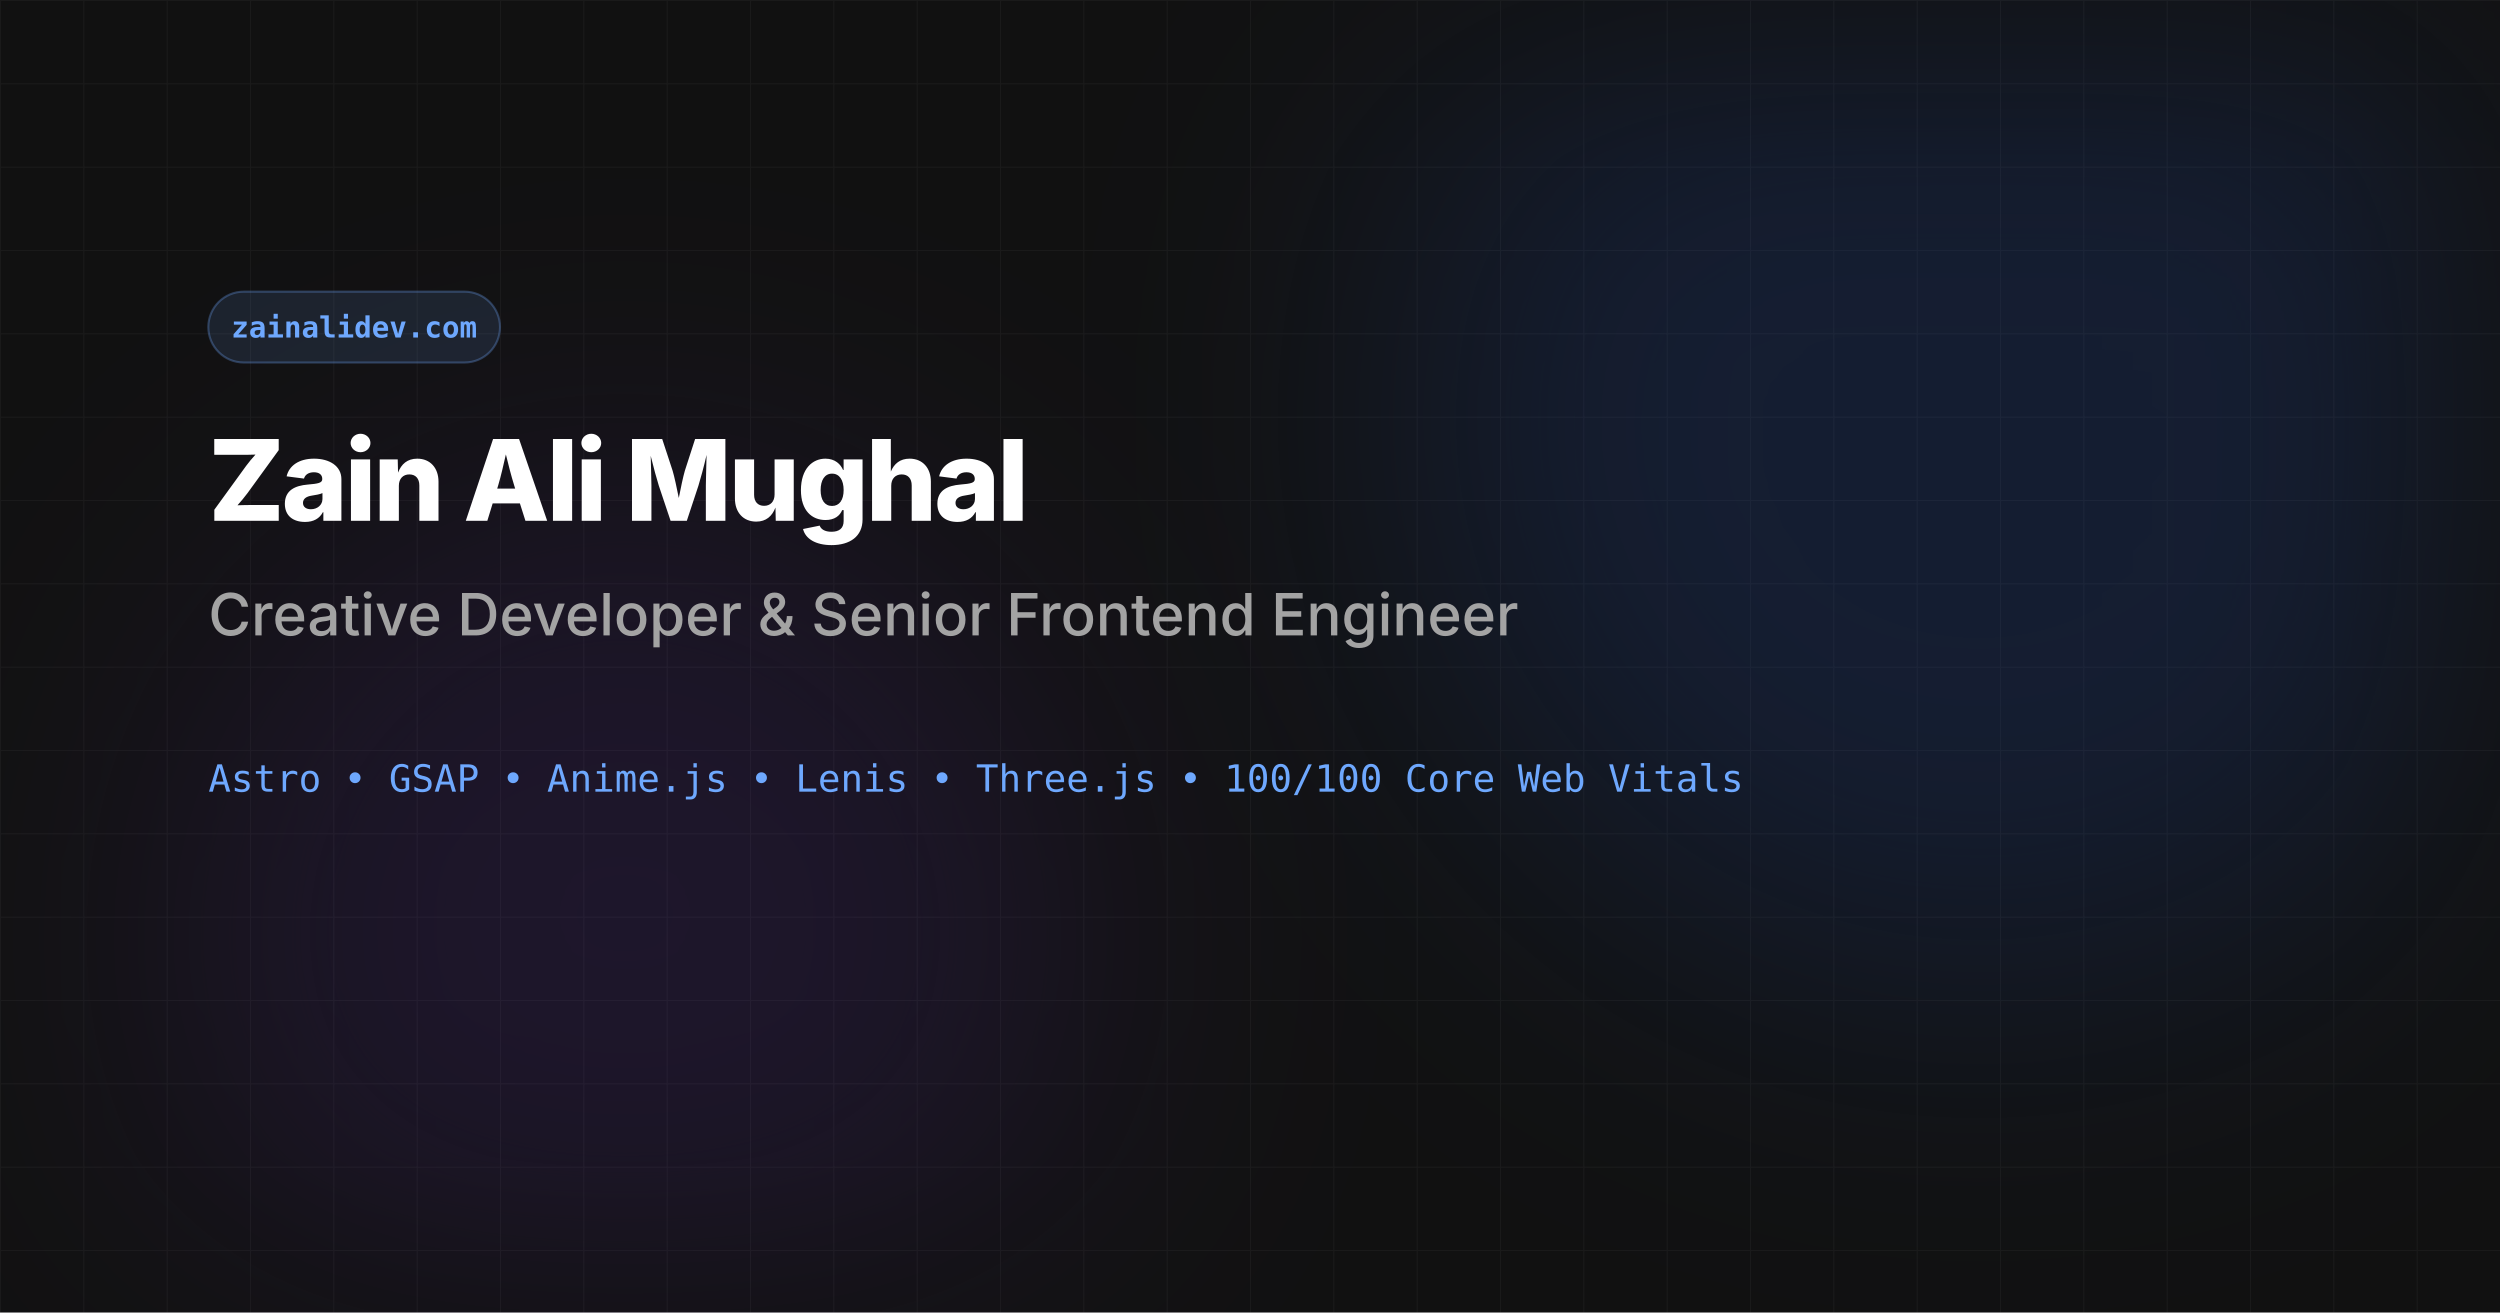
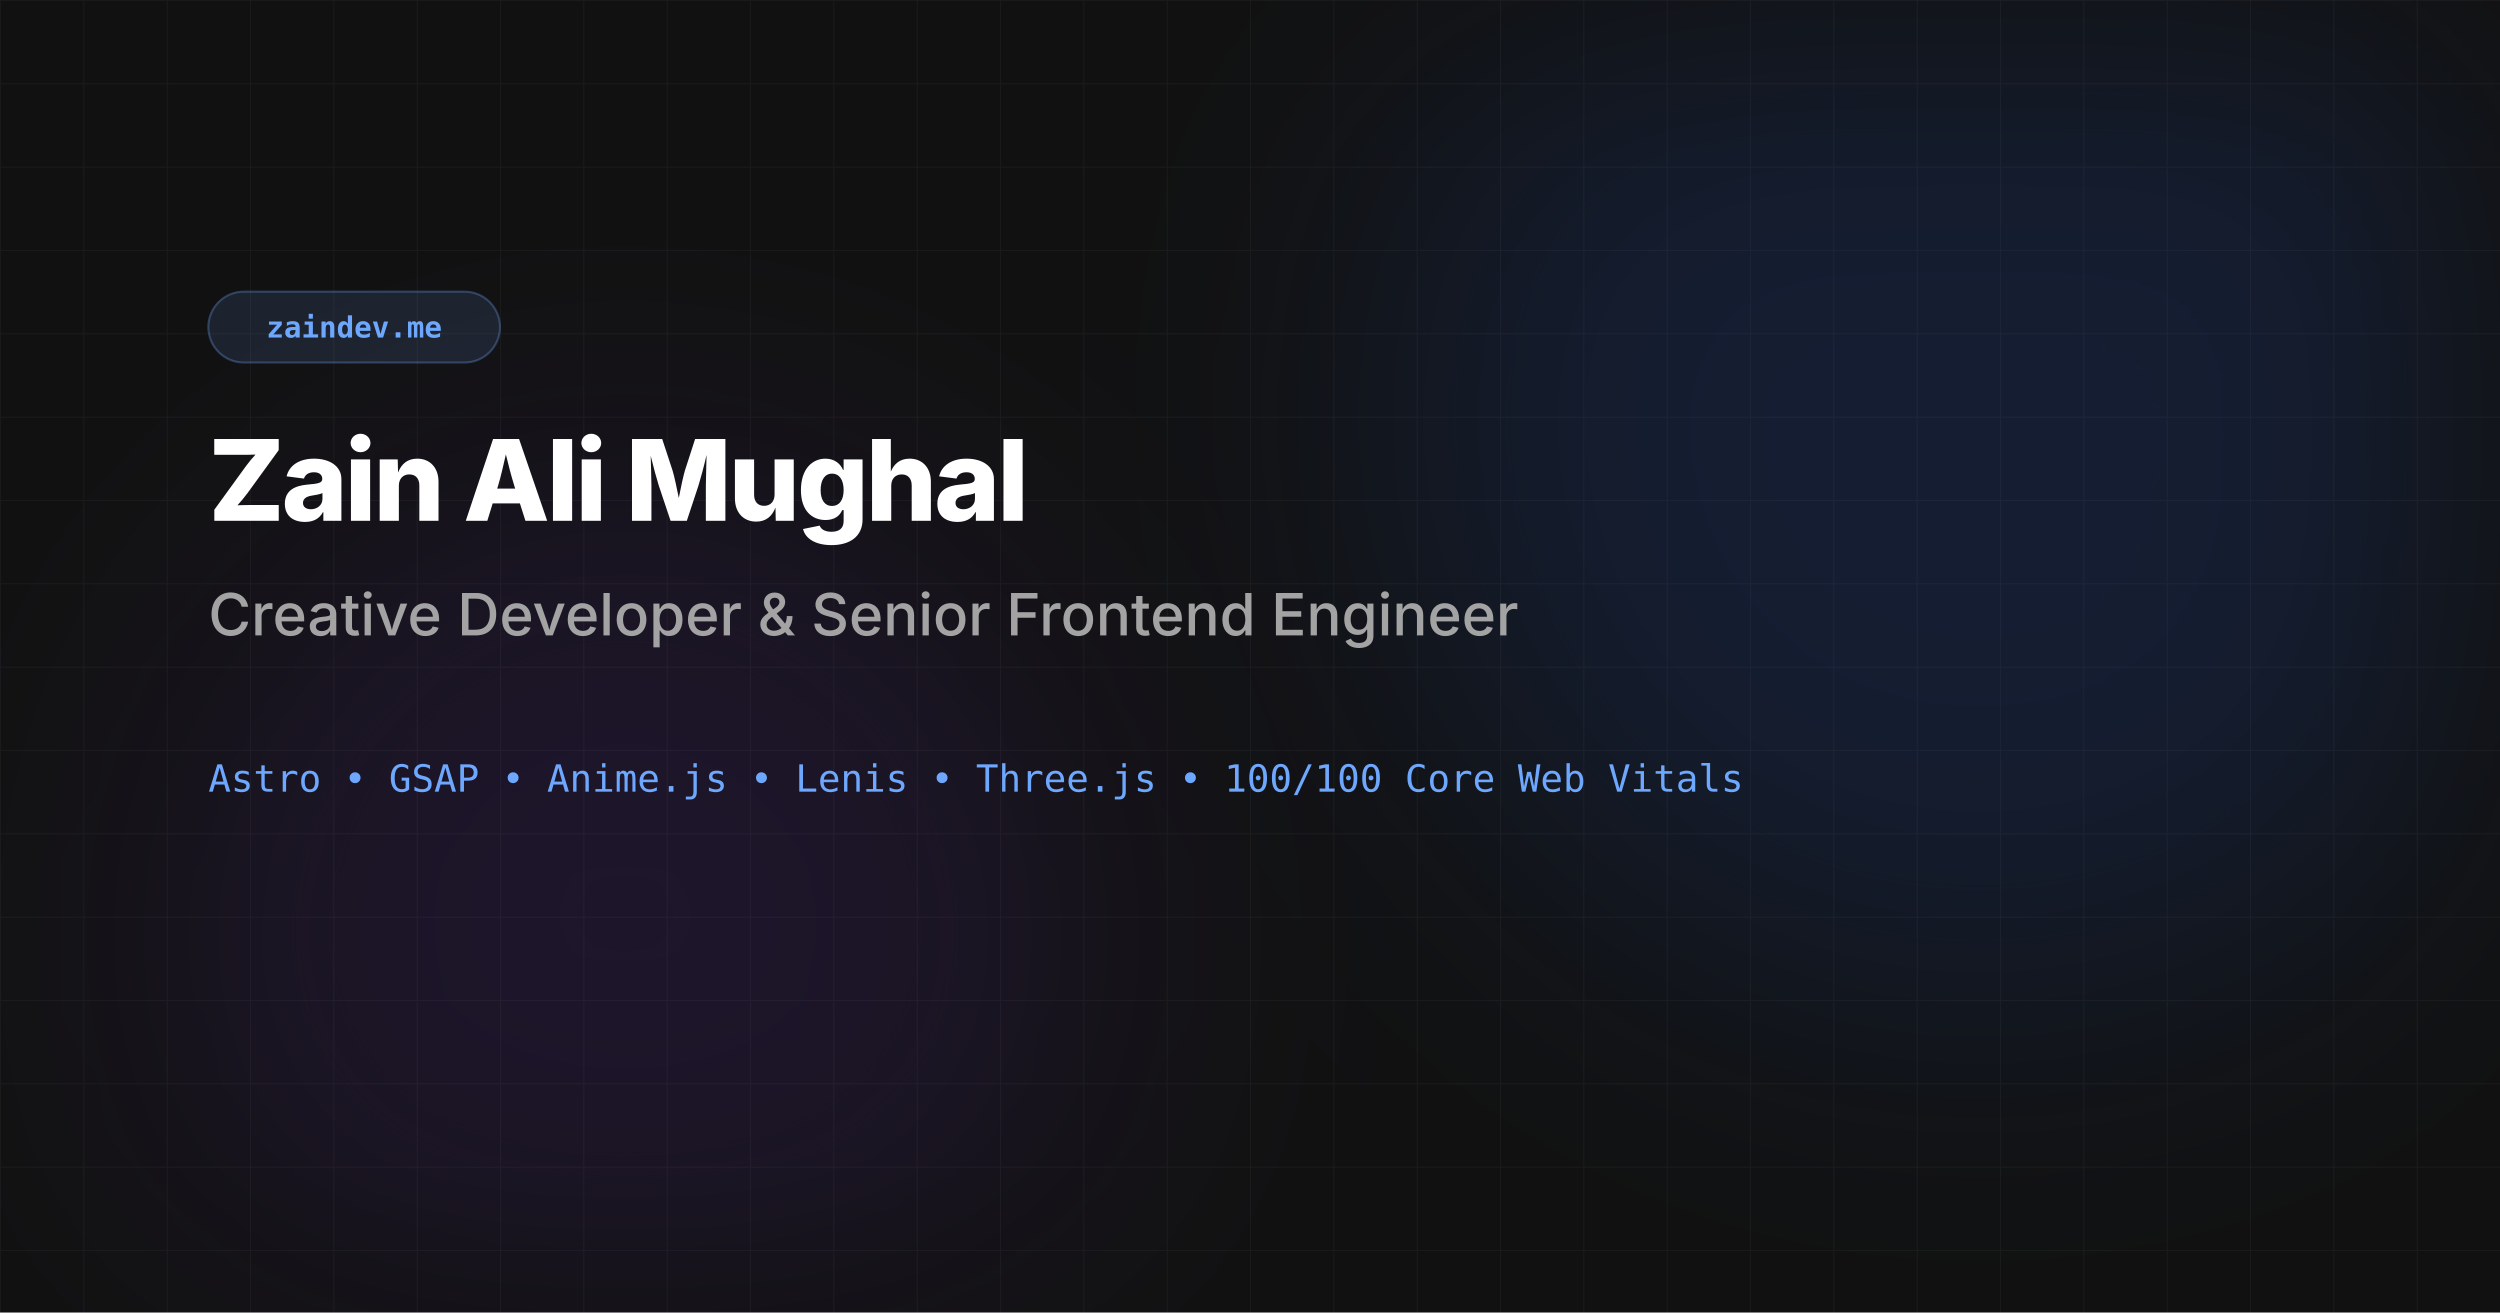
<svg xmlns="http://www.w3.org/2000/svg" width="1200" height="630" viewBox="0 0 1200 630">
  <rect width="1200" height="630" fill="#111111" />
  <defs>
    <pattern id="grid" width="40" height="40" patternUnits="userSpaceOnUse">
      <path d="M 40 0 L 0 0 0 40" fill="none" stroke="rgba(255,255,255,0.04)" stroke-width="1" />
    </pattern>
  </defs>
  <rect width="1200" height="630" fill="url(#grid)" />
  <circle cx="950" cy="200" r="280" fill="#2563eb" opacity="0.15" filter="blur(80px)" />
  <circle cx="300" cy="450" r="220" fill="#7c3aed" opacity="0.12" filter="blur(80px)" />
  <g transform="translate(100, 140)">
    <rect width="140" height="34" rx="17" fill="rgba(110, 168, 254, 0.12)" stroke="rgba(110, 168, 254, 0.3)" />
-     <text x="70" y="22" font-family="monospace" font-size="14" font-weight="600" fill="#6ea8fe" text-anchor="middle">zainalidev.com</text>
+     <text x="70" y="22" font-family="monospace" font-size="14" font-weight="600" fill="#6ea8fe" text-anchor="middle">zaindev.me</text>
    <text x="0" y="110" font-family="system-ui, -apple-system, sans-serif" font-size="54" font-weight="800" fill="#ffffff" letter-spacing="-1.5">
      Zain Ali Mughal
    </text>
    <text x="0" y="165" font-family="system-ui, -apple-system, sans-serif" font-size="28" font-weight="500" fill="#a3a3a3">
      Creative Developer &amp; Senior Frontend Engineer
    </text>
    <text x="0" y="240" font-family="monospace" font-size="18" fill="#6ea8fe">
      Astro • GSAP • Anime.js • Lenis • Three.js • 100/100 Core Web Vitals
    </text>
  </g>
</svg>
